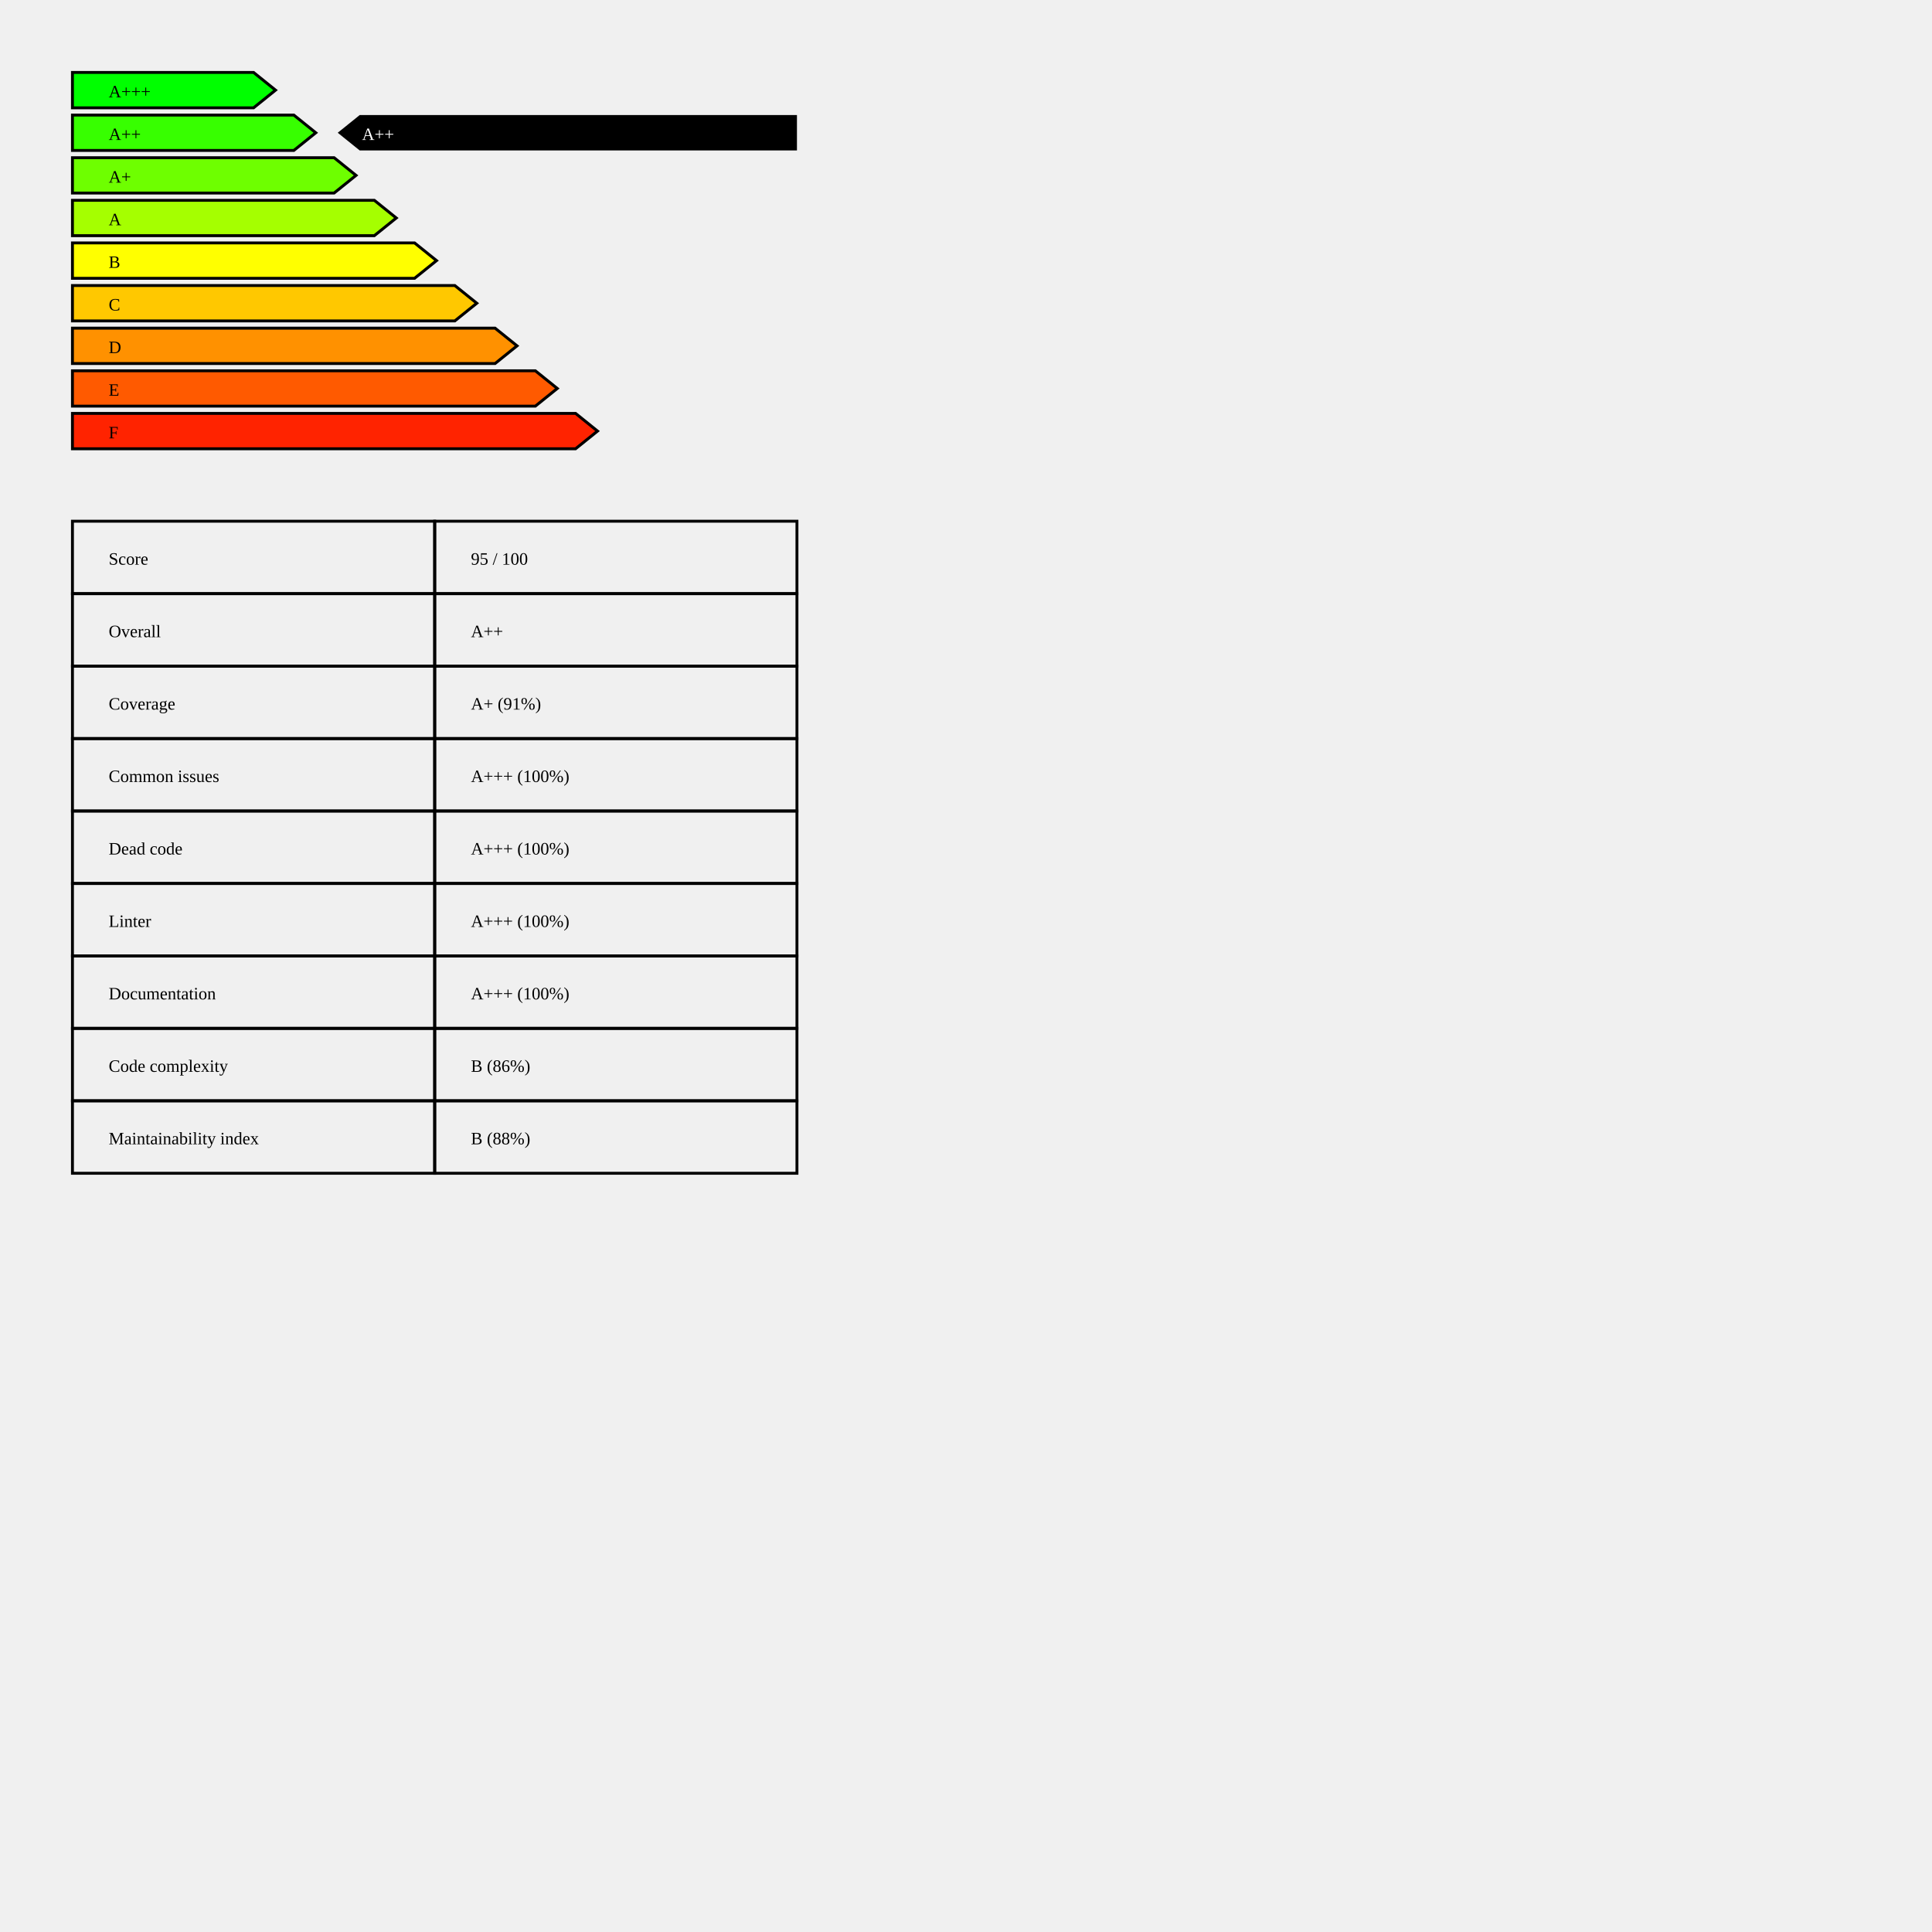
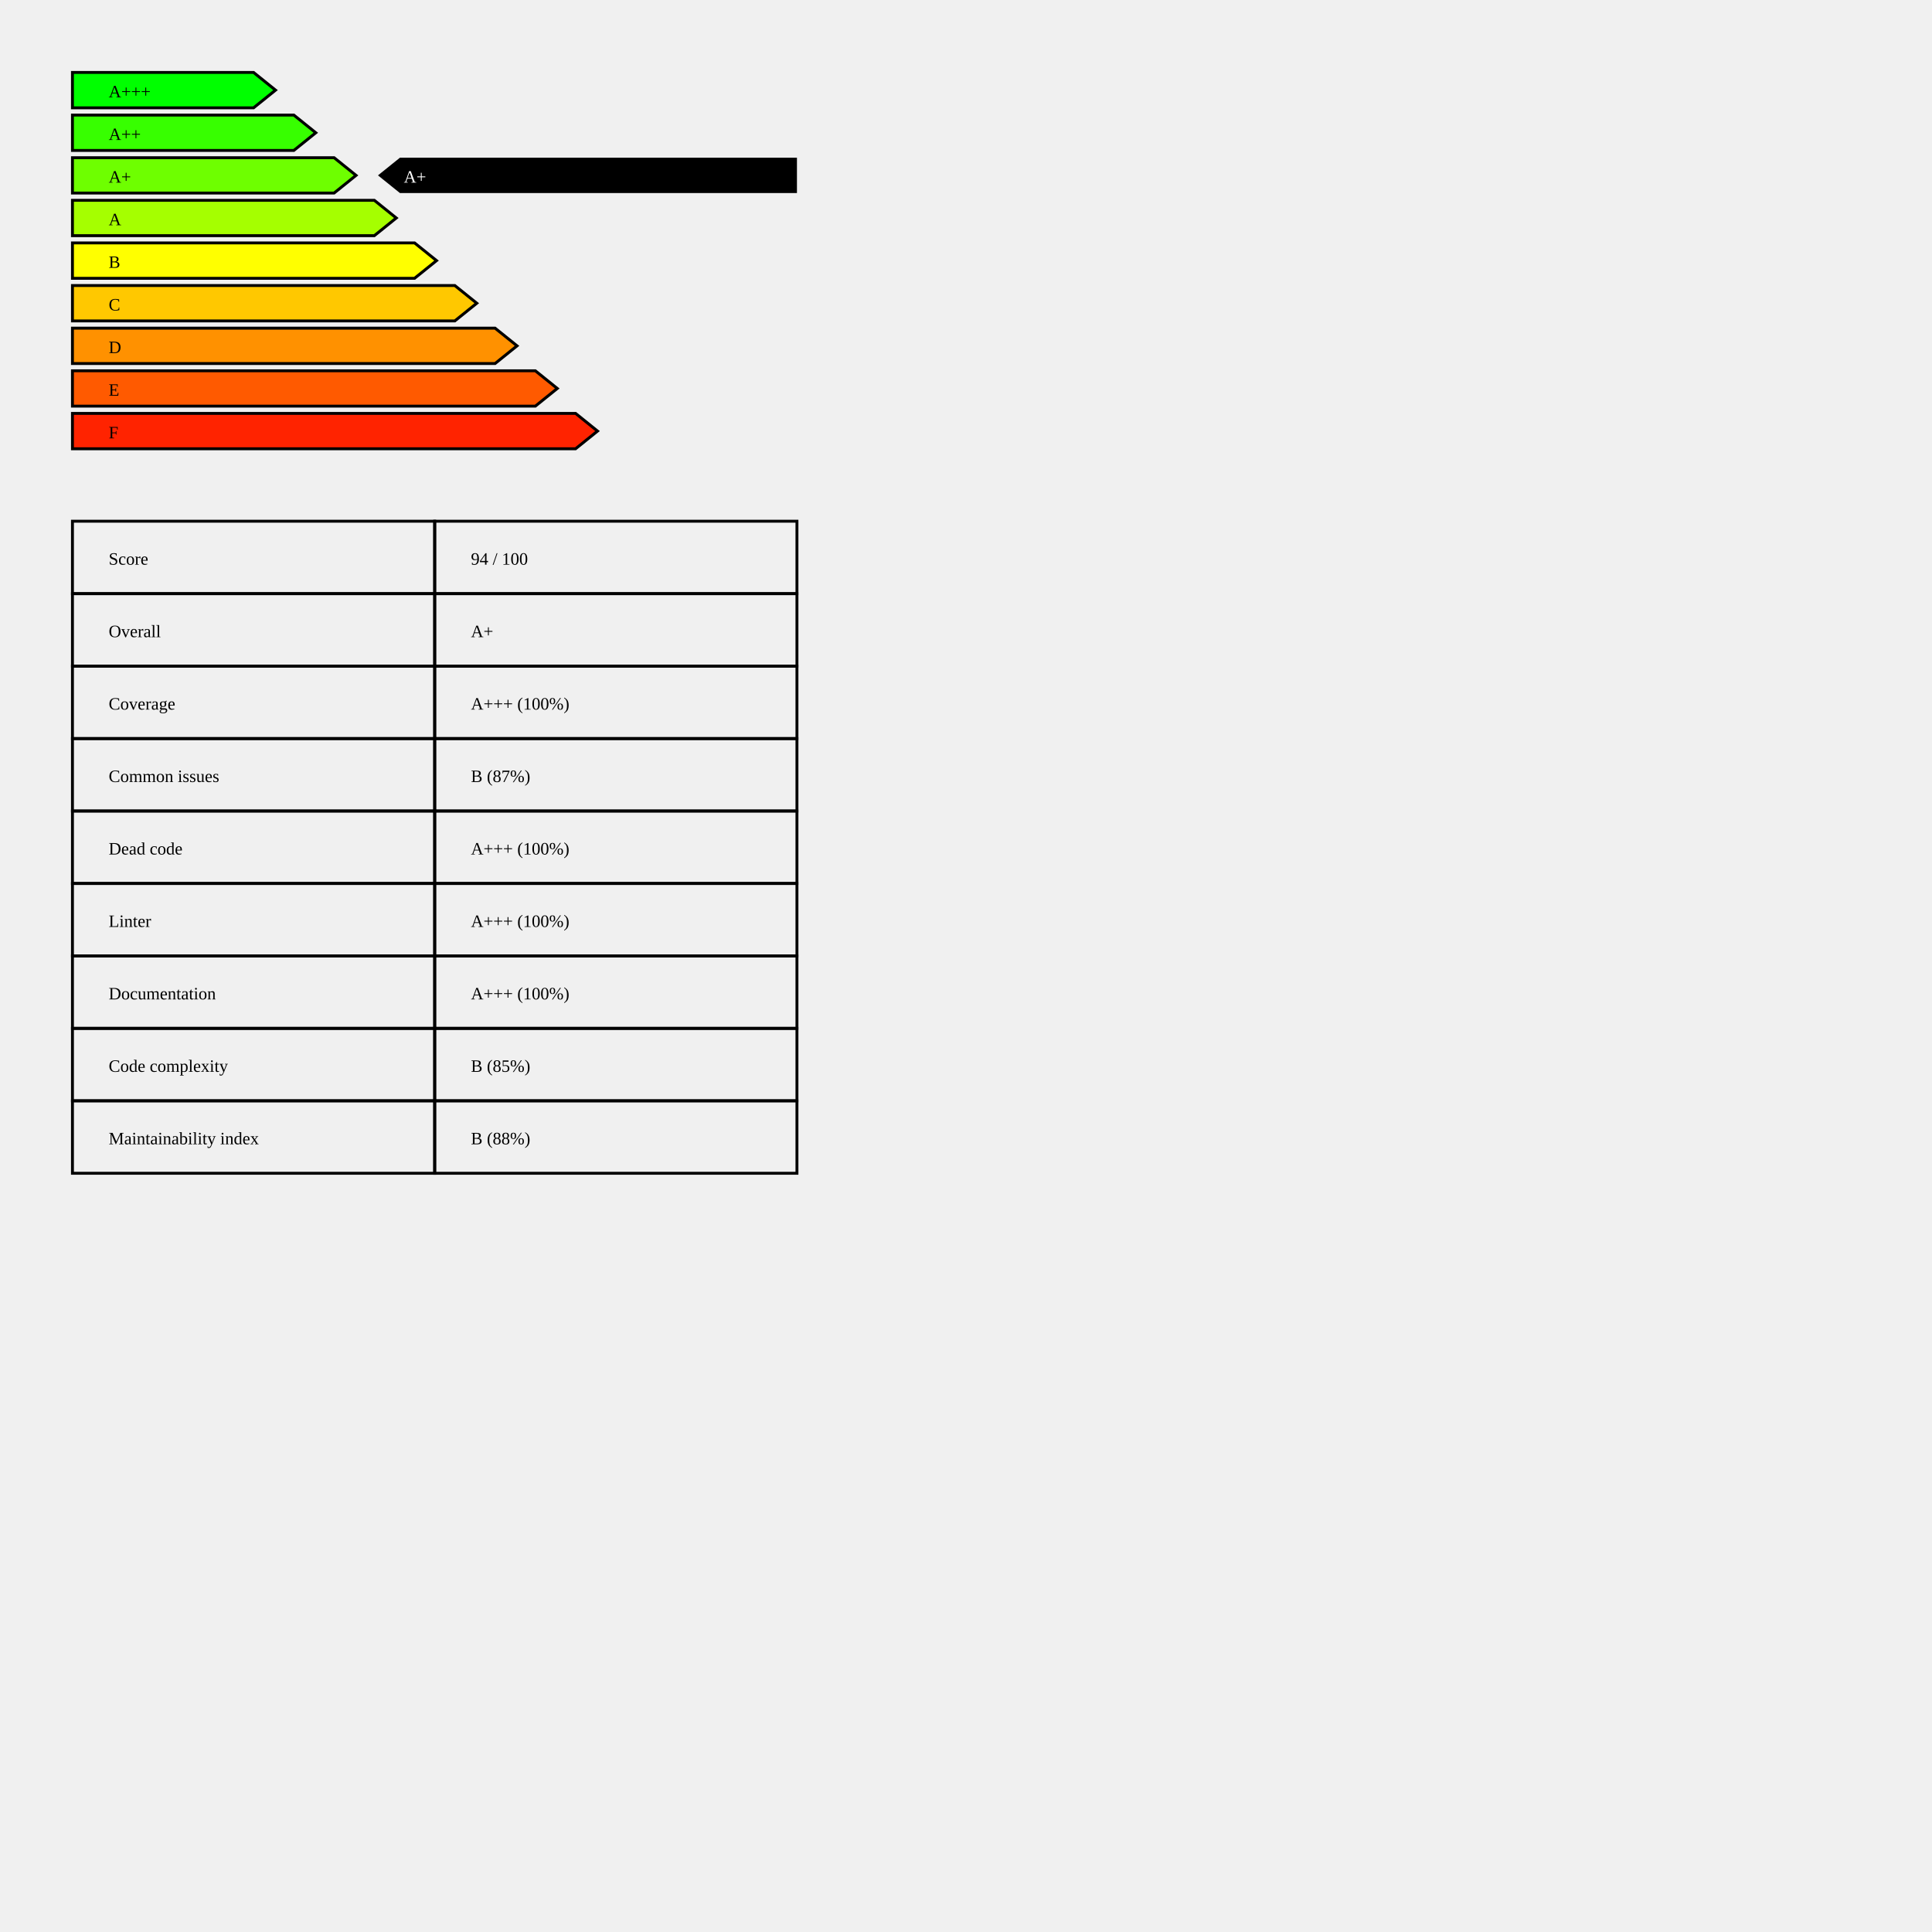
<svg xmlns="http://www.w3.org/2000/svg" baseProfile="full" height="1000pt" version="1.1" width="1000pt">
  <defs />
  <polygon points="50,50.0 175.0,50.0 190.152,62.206 175.0,74.412 50,74.412 50,50.0" style="fill:rgb(0 255 0);stroke:black;stroke-width:2;" />
  <text x="75.0" y="67.206">A+++</text>
  <polygon points="50,79.412 202.778,79.412 217.929,91.618 202.778,103.824 50,103.824 50,79.412" style="fill:rgb(55 255 0);stroke:black;stroke-width:2;" />
  <text x="75.0" y="96.618">A++</text>
  <polygon points="50,108.824 230.556,108.824 245.707,121.029 230.556,133.235 50,133.235 50,108.824" style="fill:rgb(110 255 0);stroke:black;stroke-width:2;" />
  <text x="75.0" y="126.029">A+</text>
  <polygon points="50,138.235 258.333,138.235 273.485,150.441 258.333,162.647 50,162.647 50,138.235" style="fill:rgb(165 255 0);stroke:black;stroke-width:2;" />
  <text x="75.0" y="155.441">A</text>
  <polygon points="50,167.647 286.111,167.647 301.263,179.853 286.111,192.059 50,192.059 50,167.647" style="fill:rgb(255 255 0);stroke:black;stroke-width:2;" />
  <text x="75.0" y="184.853">B</text>
  <polygon points="50,197.059 313.889,197.059 329.04,209.265 313.889,221.471 50,221.471 50,197.059" style="fill:rgb(255 200 0);stroke:black;stroke-width:2;" />
  <text x="75.0" y="214.265">C</text>
  <polygon points="50,226.471 341.667,226.471 356.818,238.676 341.667,250.882 50,250.882 50,226.471" style="fill:rgb(255 145 0);stroke:black;stroke-width:2;" />
  <text x="75.0" y="243.676">D</text>
  <polygon points="50,255.882 369.444,255.882 384.596,268.088 369.444,280.294 50,280.294 50,255.882" style="fill:rgb(255 90 0);stroke:black;stroke-width:2;" />
  <text x="75.0" y="273.088">E</text>
  <polygon points="50,285.294 397.222,285.294 412.374,297.5 397.222,309.706 50,309.706 50,285.294" style="fill:rgb(255 35 0);stroke:black;stroke-width:2;" />
  <text x="75.0" y="302.5">F</text>
-   <polygon points="248.232,79.412 233.081,91.618 248.232,103.824 550,103.824 550,79.412" style="fill:black;" />
-   <text fill="white" x="249.798" y="96.618">A++</text>
+   <polygon points="276.01,108.824 260.859,121.029 276.01,133.235 550,133.235 550,108.824" style="fill:black;" />
+   <text fill="white" x="278.687" y="126.029">A+</text>
  <text x="75.0" y="389.706">Score</text>
-   <text x="325.0" y="389.706">95 / 100</text>
+   <text x="325.0" y="389.706">94 / 100</text>
  <polygon points="50,359.706 300,359.706 300,409.706 50,409.706 50,359.706" style="fill:none; stroke:black;stroke-width:2;" />
  <polygon points="300,359.706 550,359.706 550,409.706 300,409.706 300,359.706" style="fill:none; stroke:black;stroke-width:2;" />
  <text x="75.0" y="439.706">Overall</text>
-   <text x="325.0" y="439.706">A++</text>
+   <text x="325.0" y="439.706">A+</text>
  <polygon points="50,409.706 300,409.706 300,459.706 50,459.706 50,409.706" style="fill:none; stroke:black;stroke-width:2;" />
  <polygon points="300,409.706 550,409.706 550,459.706 300,459.706 300,409.706" style="fill:none; stroke:black;stroke-width:2;" />
  <text x="75.0" y="489.706">Coverage</text>
-   <text x="325.0" y="489.706">A+  (91%)</text>
+   <text x="325.0" y="489.706">A+++  (100%)</text>
  <polygon points="50,459.706 300,459.706 300,509.706 50,509.706 50,459.706" style="fill:none; stroke:black;stroke-width:2;" />
  <polygon points="300,459.706 550,459.706 550,509.706 300,509.706 300,459.706" style="fill:none; stroke:black;stroke-width:2;" />
  <text x="75.0" y="539.706">Common issues</text>
-   <text x="325.0" y="539.706">A+++  (100%)</text>
+   <text x="325.0" y="539.706">B  (87%)</text>
  <polygon points="50,509.706 300,509.706 300,559.706 50,559.706 50,509.706" style="fill:none; stroke:black;stroke-width:2;" />
  <polygon points="300,509.706 550,509.706 550,559.706 300,559.706 300,509.706" style="fill:none; stroke:black;stroke-width:2;" />
  <text x="75.0" y="589.706">Dead code</text>
  <text x="325.0" y="589.706">A+++  (100%)</text>
  <polygon points="50,559.706 300,559.706 300,609.706 50,609.706 50,559.706" style="fill:none; stroke:black;stroke-width:2;" />
  <polygon points="300,559.706 550,559.706 550,609.706 300,609.706 300,559.706" style="fill:none; stroke:black;stroke-width:2;" />
  <text x="75.0" y="639.706">Linter</text>
  <text x="325.0" y="639.706">A+++  (100%)</text>
  <polygon points="50,609.706 300,609.706 300,659.706 50,659.706 50,609.706" style="fill:none; stroke:black;stroke-width:2;" />
  <polygon points="300,609.706 550,609.706 550,659.706 300,659.706 300,609.706" style="fill:none; stroke:black;stroke-width:2;" />
  <text x="75.0" y="689.706">Documentation</text>
  <text x="325.0" y="689.706">A+++  (100%)</text>
  <polygon points="50,659.706 300,659.706 300,709.706 50,709.706 50,659.706" style="fill:none; stroke:black;stroke-width:2;" />
  <polygon points="300,659.706 550,659.706 550,709.706 300,709.706 300,659.706" style="fill:none; stroke:black;stroke-width:2;" />
  <text x="75.0" y="739.706">Code complexity</text>
-   <text x="325.0" y="739.706">B  (86%)</text>
+   <text x="325.0" y="739.706">B  (85%)</text>
  <polygon points="50,709.706 300,709.706 300,759.706 50,759.706 50,709.706" style="fill:none; stroke:black;stroke-width:2;" />
  <polygon points="300,709.706 550,709.706 550,759.706 300,759.706 300,709.706" style="fill:none; stroke:black;stroke-width:2;" />
  <text x="75.0" y="789.706">Maintainability index</text>
  <text x="325.0" y="789.706">B  (88%)</text>
  <polygon points="50,759.706 300,759.706 300,809.706 50,809.706 50,759.706" style="fill:none; stroke:black;stroke-width:2;" />
  <polygon points="300,759.706 550,759.706 550,809.706 300,809.706 300,759.706" style="fill:none; stroke:black;stroke-width:2;" />
</svg>
